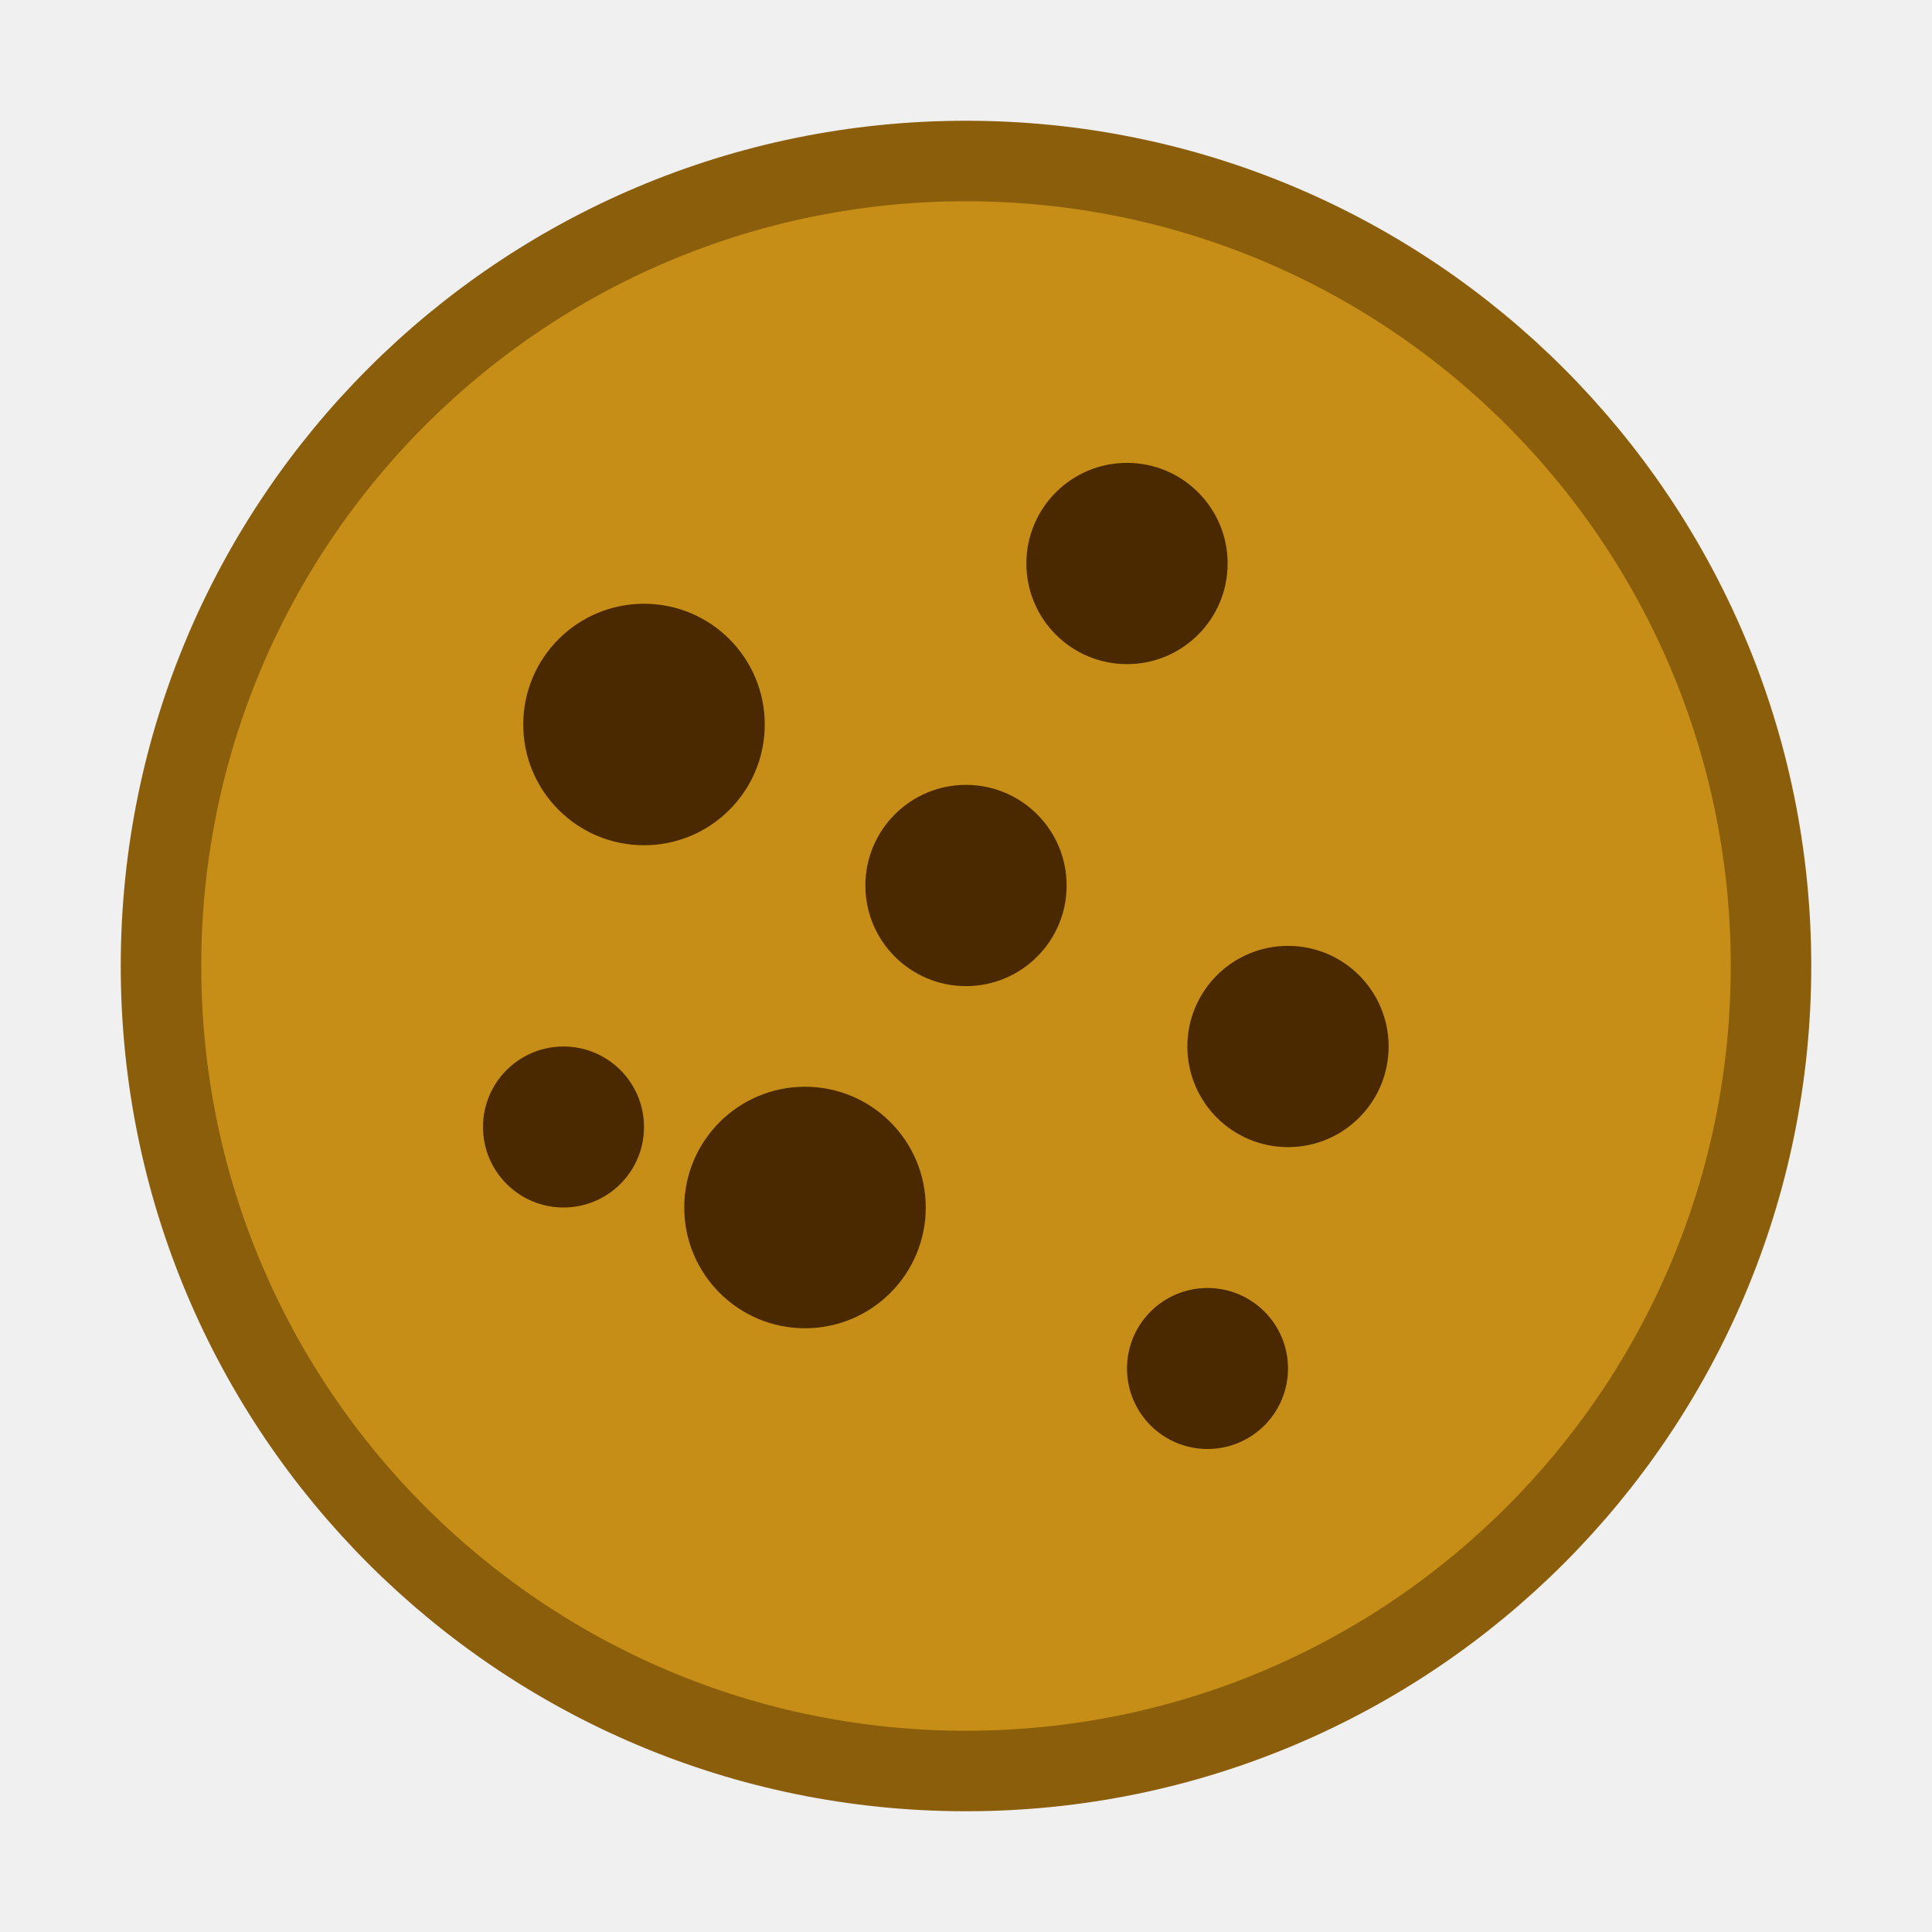
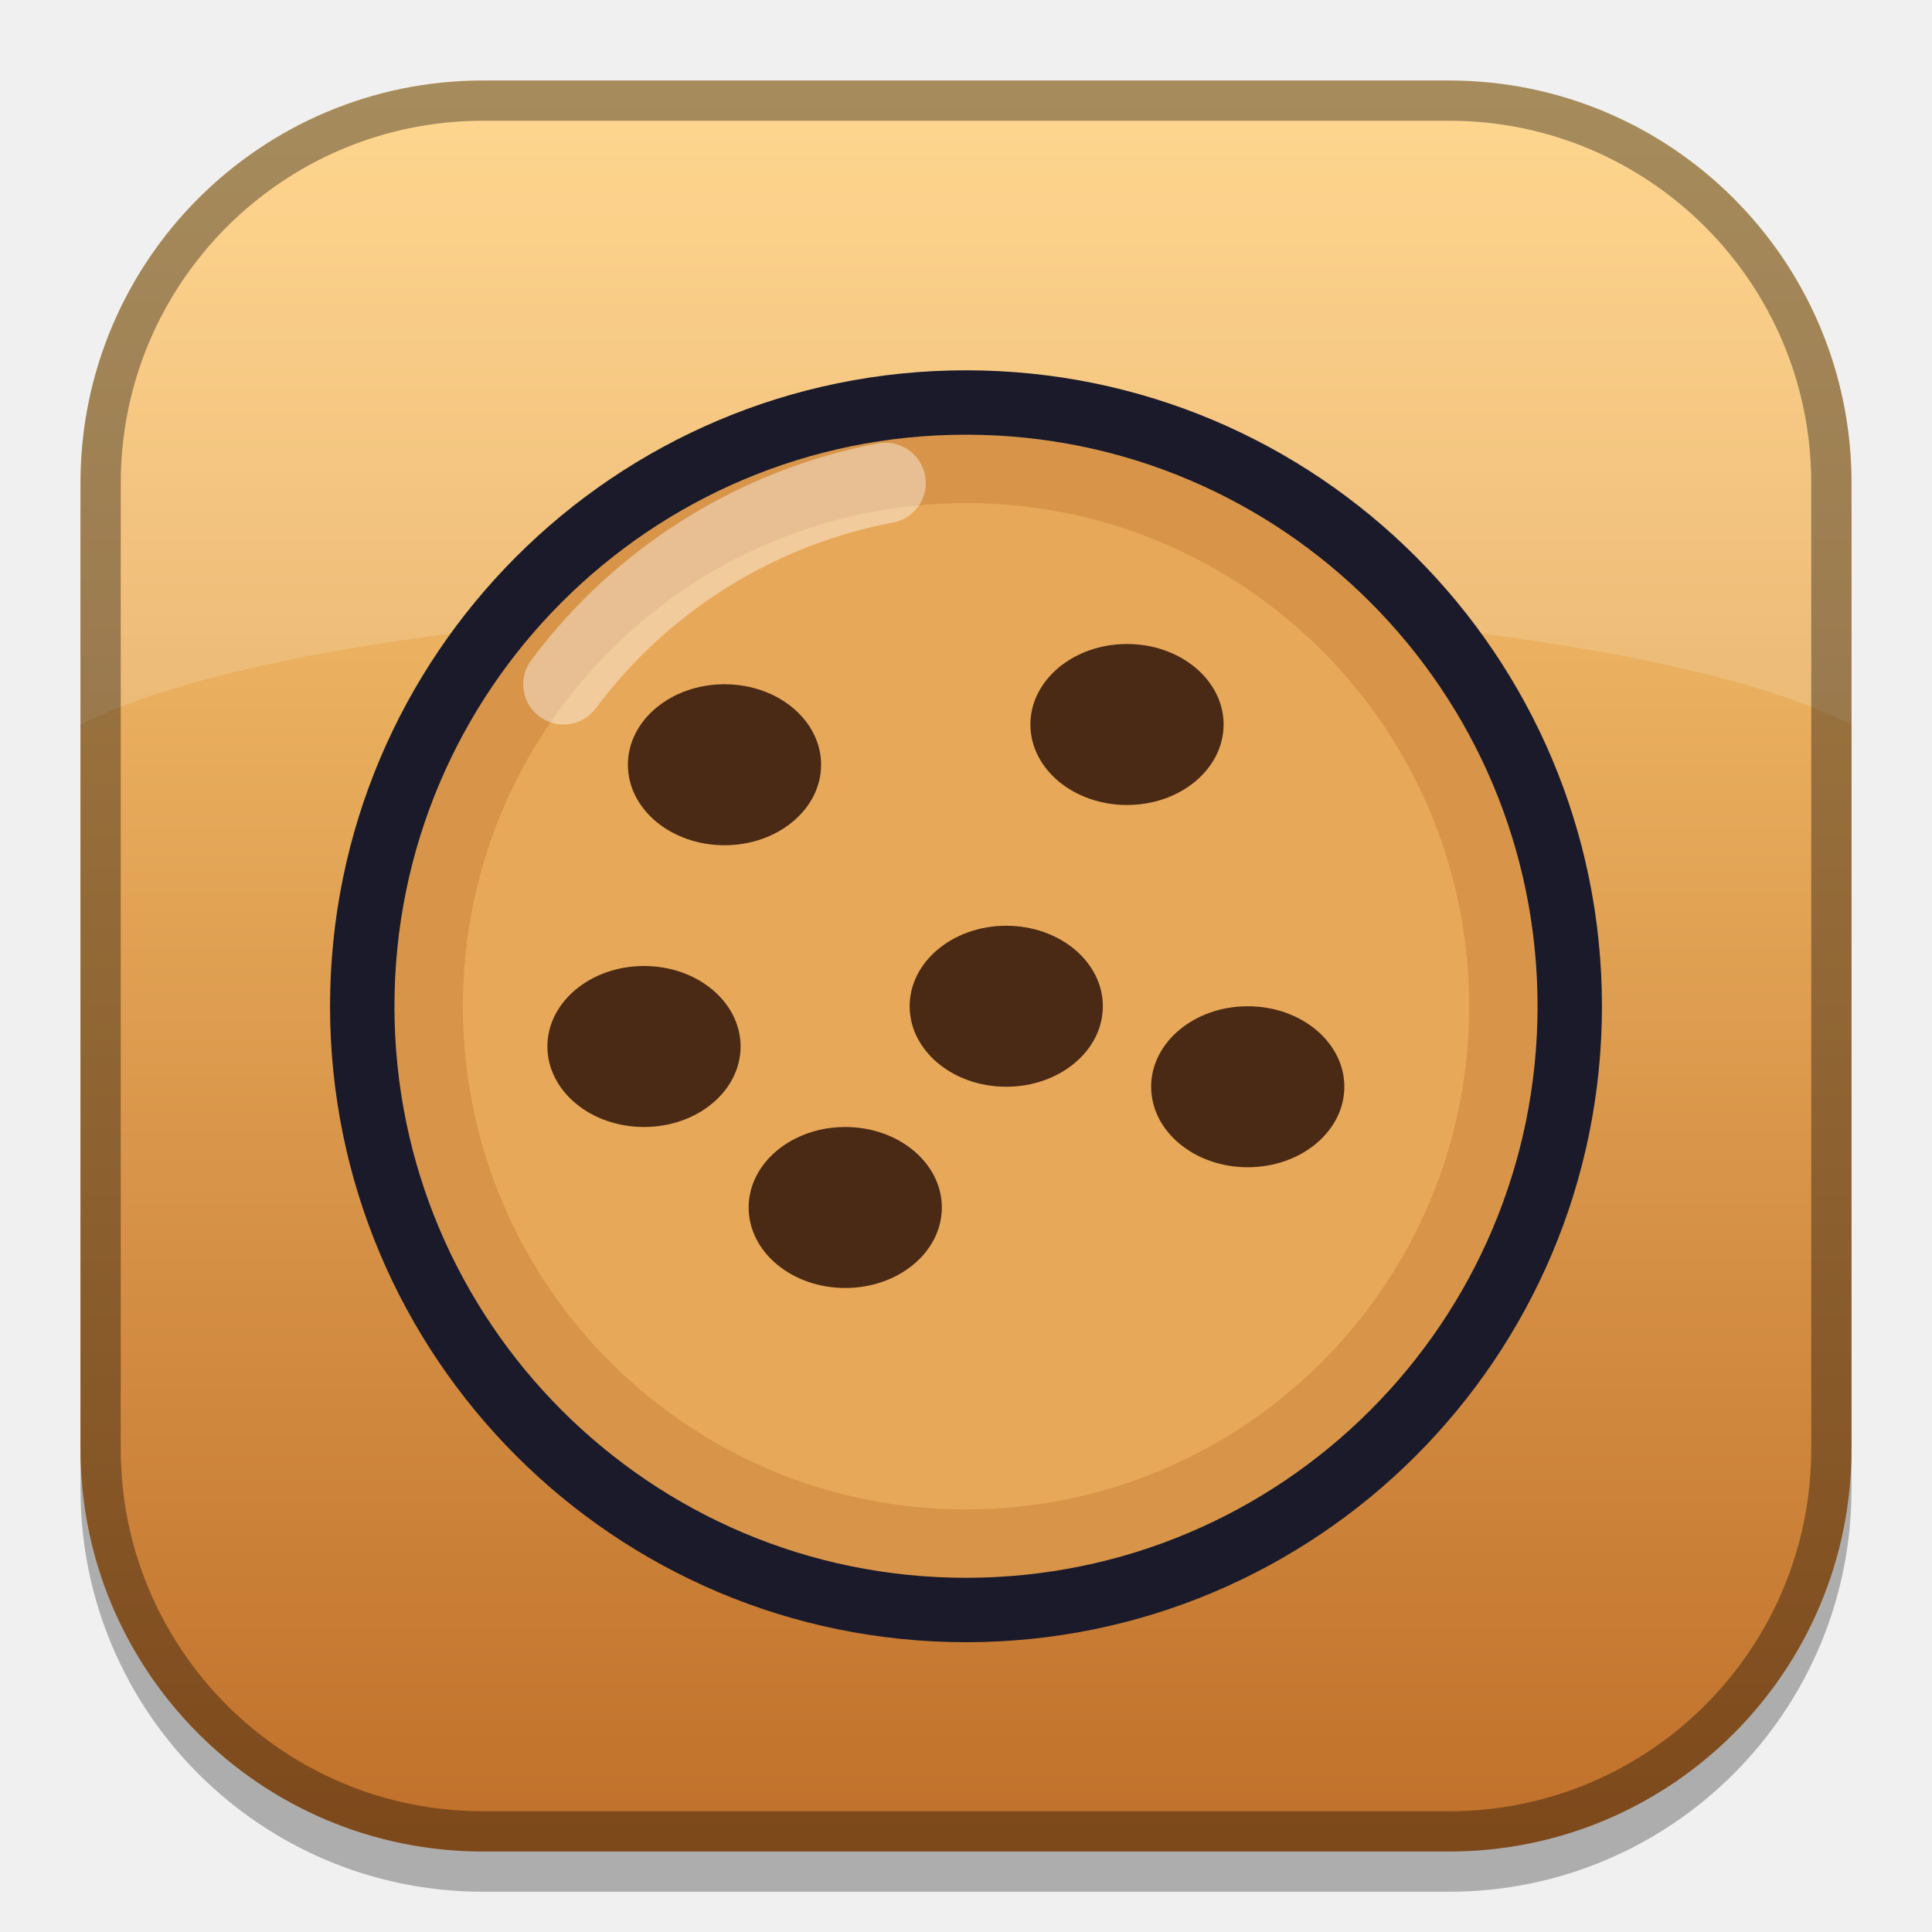
- <svg xmlns="http://www.w3.org/2000/svg" viewBox="0 0 48 48">
-   <circle cx="24" cy="24" r="20" fill="#c68e17" stroke="#8b5e0b" stroke-width="2" />
-   <circle cx="16" cy="18" r="3" fill="#4a2800" />
-   <circle cx="28" cy="14" r="2.5" fill="#4a2800" />
-   <circle cx="20" cy="30" r="3" fill="#4a2800" />
-   <circle cx="32" cy="26" r="2.5" fill="#4a2800" />
-   <circle cx="14" cy="28" r="2" fill="#4a2800" />
-   <circle cx="30" cy="34" r="2" fill="#4a2800" />
-   <circle cx="24" cy="22" r="2.5" fill="#4a2800" />
+ <svg xmlns="http://www.w3.org/2000/svg" viewBox="0 0 48 48" width="48" height="48">
+   <defs>
+     <linearGradient id="t" x1="0" y1="0" x2="0" y2="1">
+       <stop offset="0" stop-color="#ffcf7a" />
+       <stop offset="1" stop-color="#c0702a" />
+     </linearGradient>
+   </defs>
+   <rect x="2" y="3" width="44" height="44" rx="10" fill="#000" opacity=".28" />
+   <rect x="2" y="2" width="44" height="44" rx="10" fill="url(#t)" />
+   <path d="M12 2h24a10 10 0 0 1 10 10v6c-8-4-36-4-44 0v-6a10 10 0 0 1 10-10z" fill="#fff" opacity=".16" />
+   <rect x="2.5" y="2.5" width="43" height="43" rx="9.5" fill="none" stroke="#000" stroke-opacity=".35" />
+   <circle cx="24" cy="25" r="15" fill="#d8954a" stroke="#1a1a2a" stroke-width="1.6" />
+   <circle cx="24" cy="25" r="12.5" fill="#e8a85a" />
+   <ellipse cx="18" cy="19" rx="2.4" ry="2" fill="#4a2a14" />
+   <ellipse cx="28" cy="18" rx="2.4" ry="2" fill="#4a2a14" />
+   <ellipse cx="31" cy="27" rx="2.4" ry="2" fill="#4a2a14" />
+   <ellipse cx="21" cy="30" rx="2.4" ry="2" fill="#4a2a14" />
+   <ellipse cx="25" cy="25" rx="2.4" ry="2" fill="#4a2a14" />
+   <ellipse cx="16" cy="26" rx="2.4" ry="2" fill="#4a2a14" />
+   <path d="M14 17a13 13 0 0 1 8-5" fill="none" stroke="#fff" stroke-width="2" opacity=".4" stroke-linecap="round" />
</svg>
